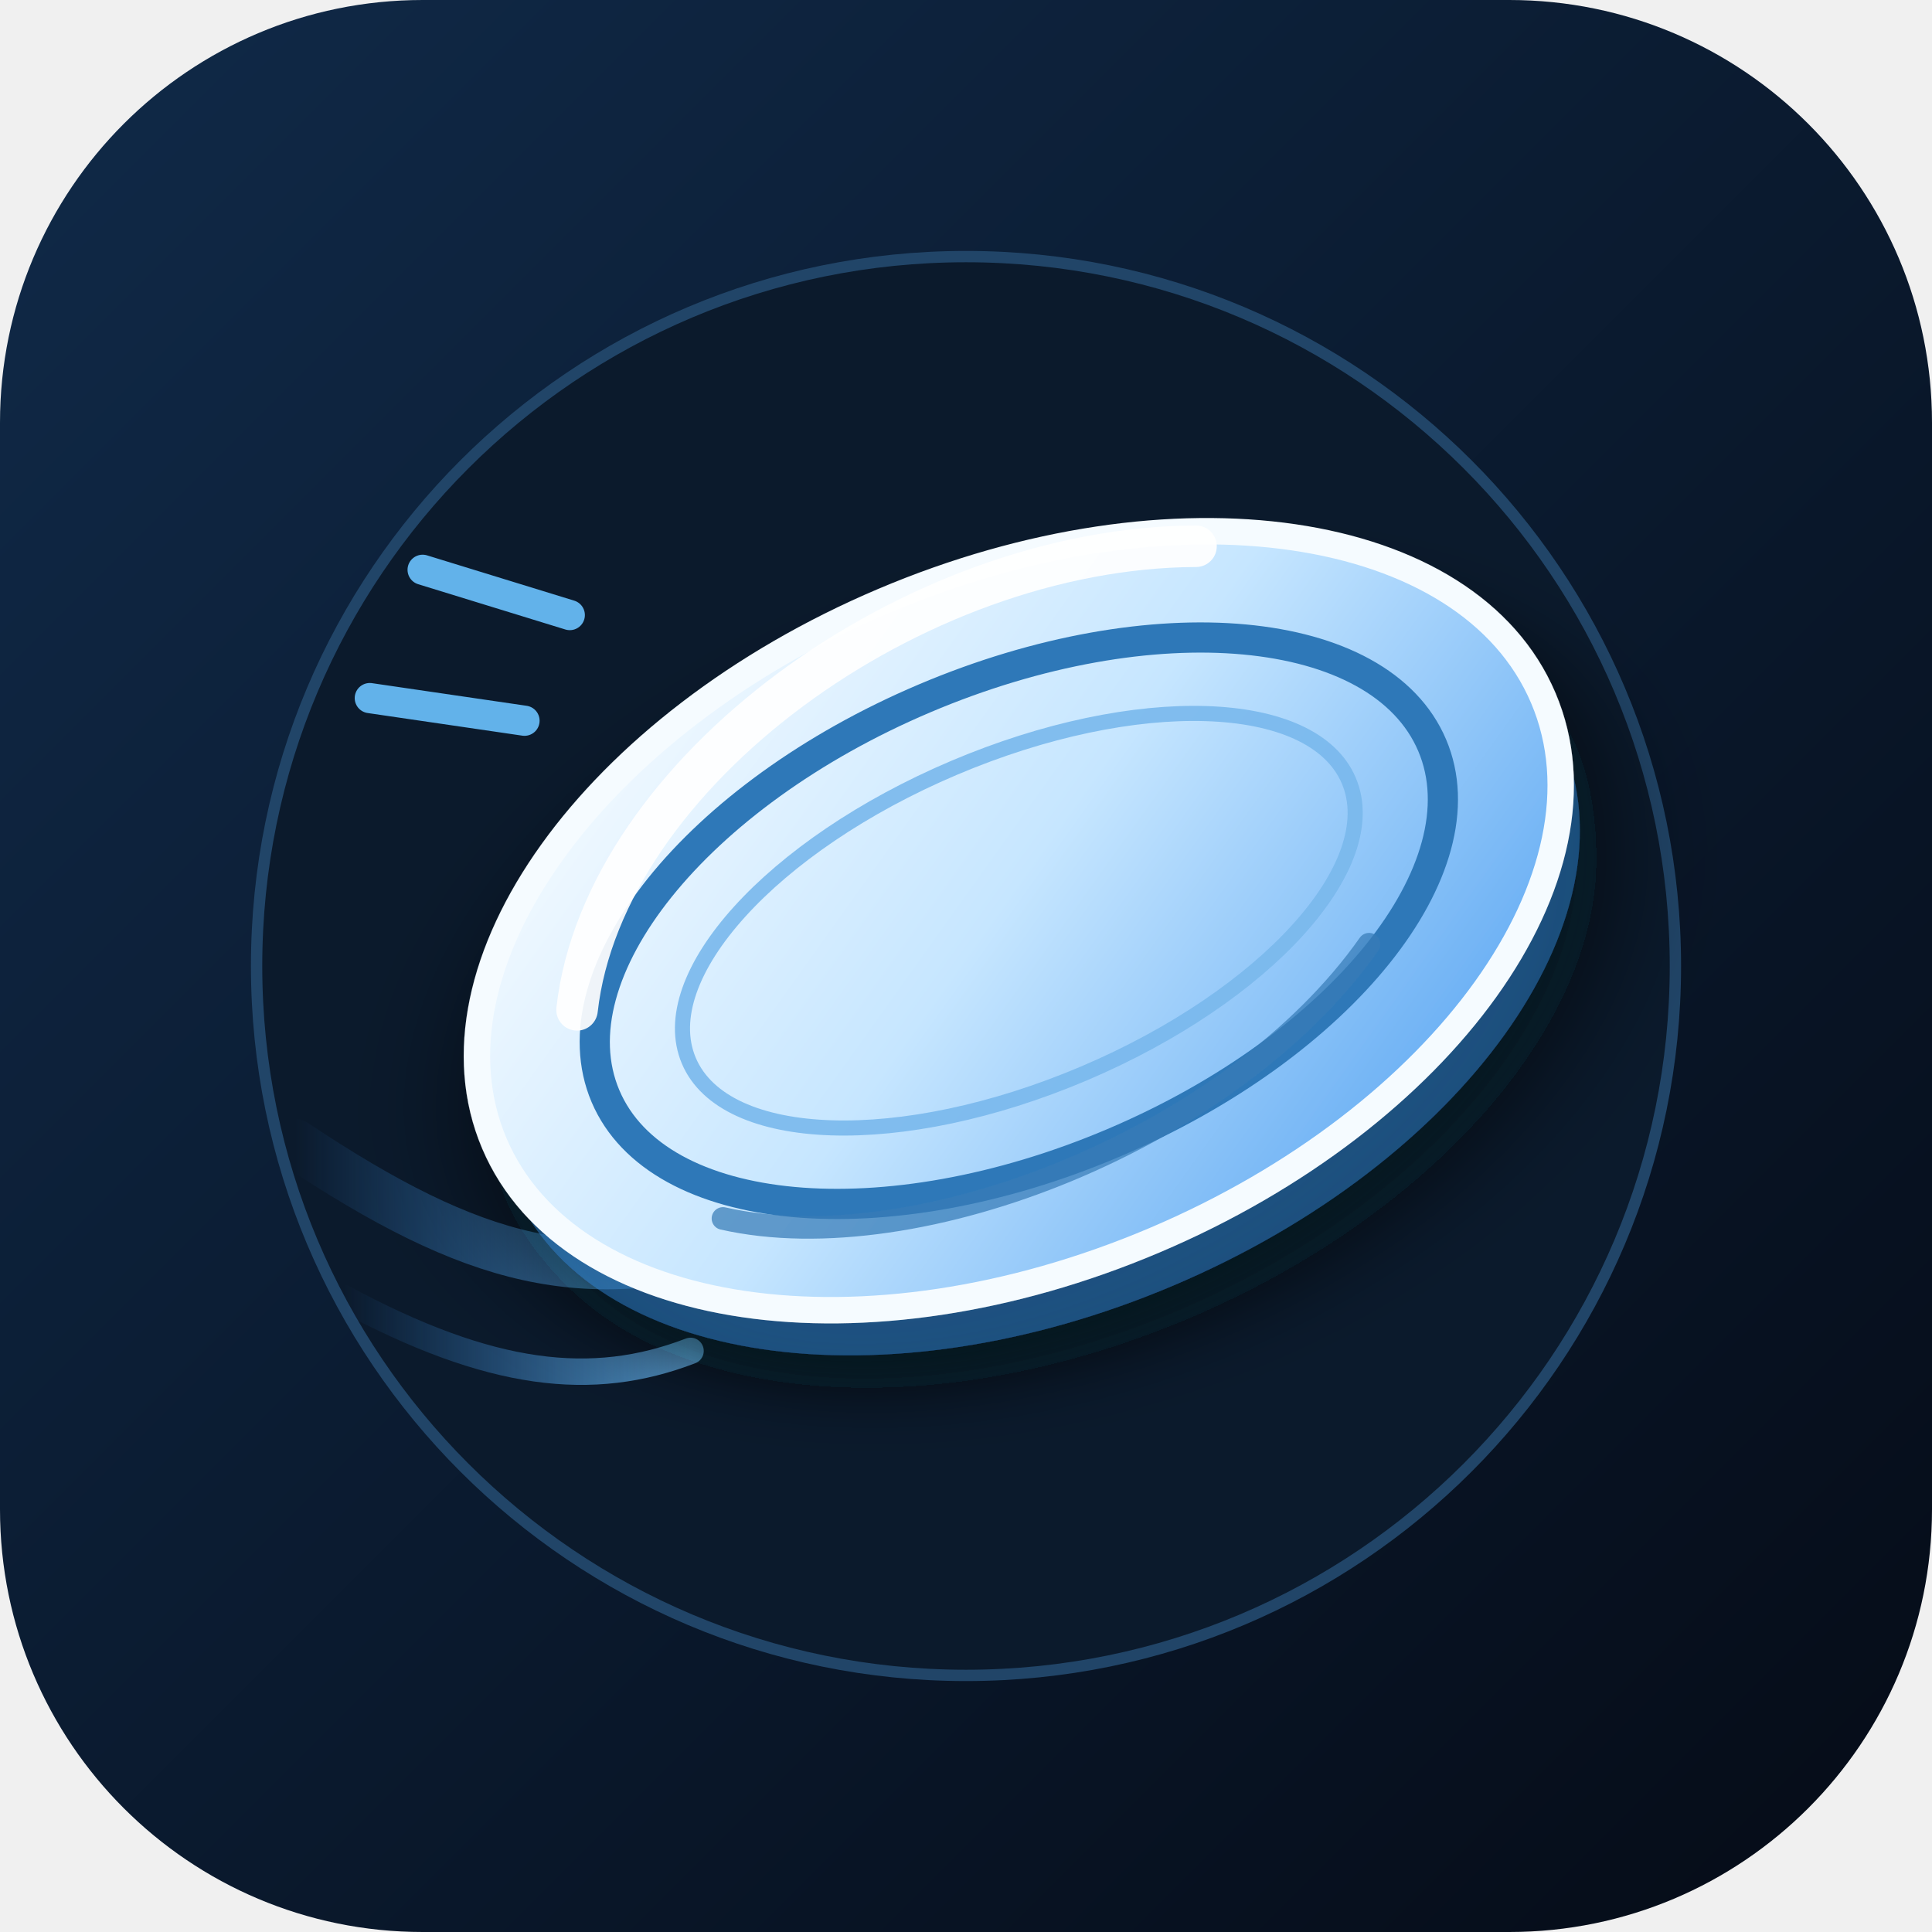
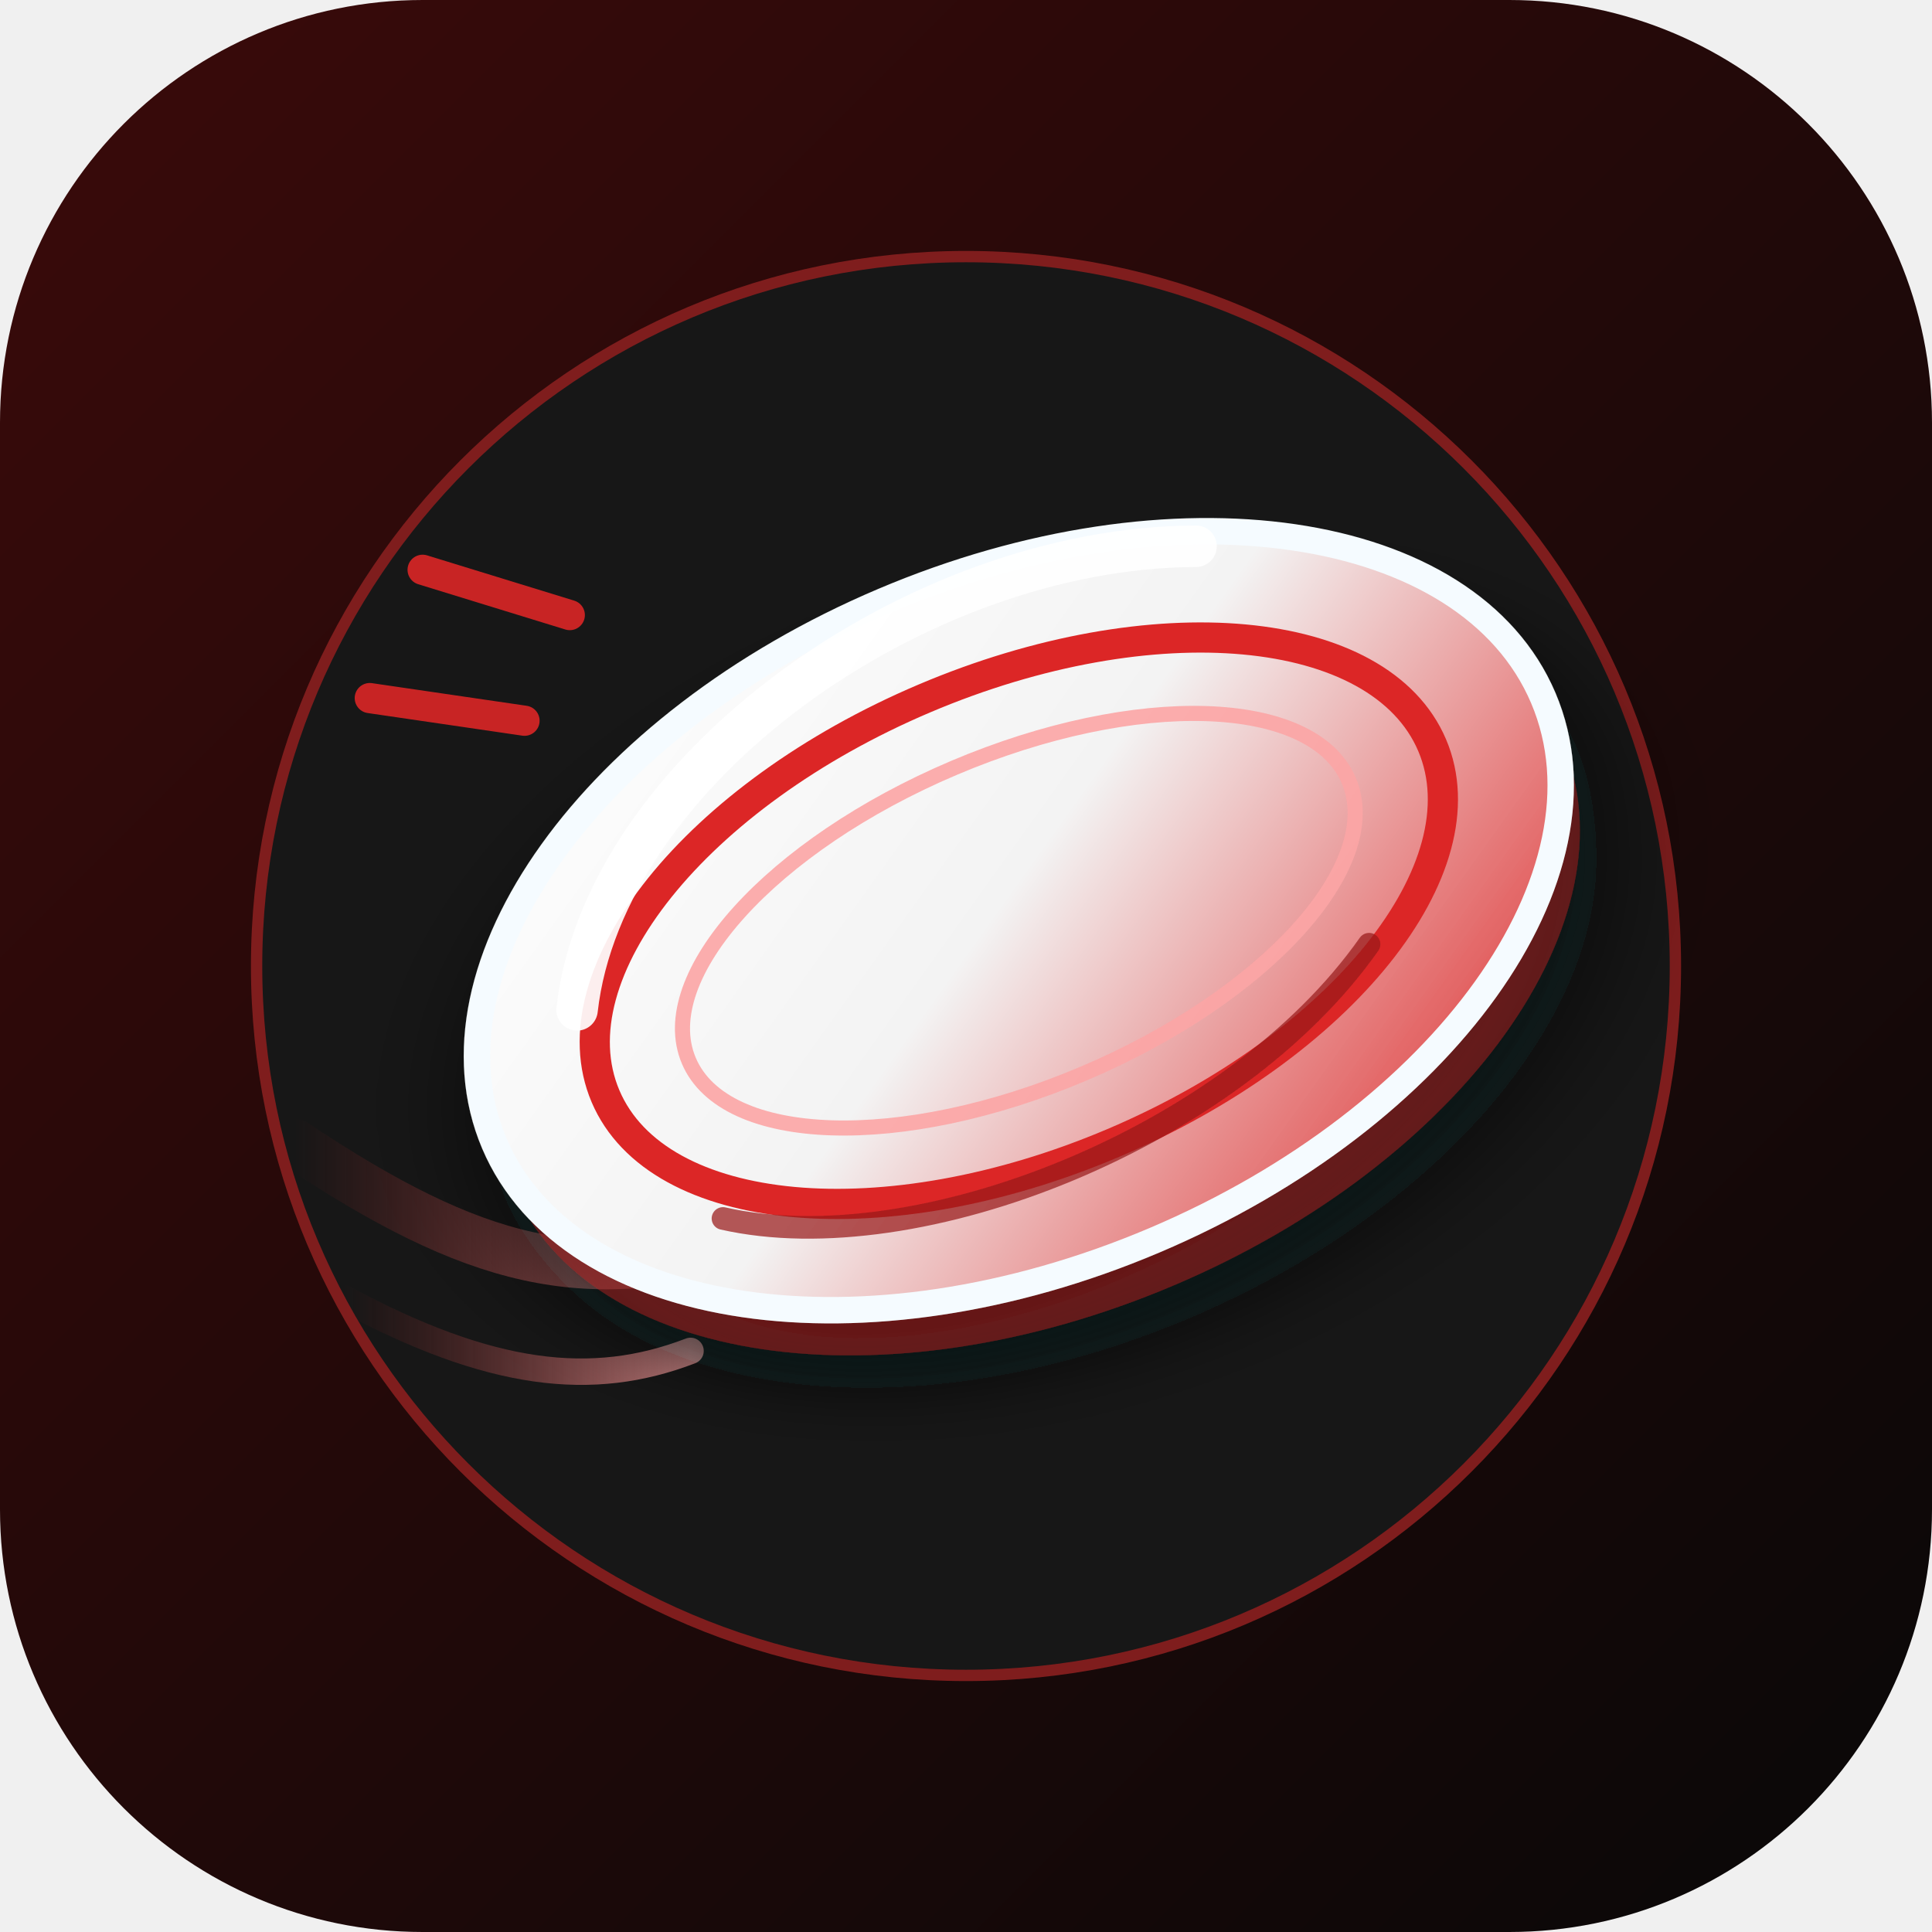
<svg xmlns="http://www.w3.org/2000/svg" viewBox="0 0 512 512">
  <defs>
    <linearGradient id="bg" x1="0" y1="0" x2="1" y2="1">
-       <stop offset="0" stop-color="#102a49" />
-       <stop offset="1" stop-color="#050b16" />
+       <stop offset="0" stop-color="#3b0a0a" />
+       <stop offset="1" stop-color="#080808" />
    </linearGradient>
    <linearGradient id="disc" x1="0" y1="0" x2="1" y2="1">
      <stop offset="0" stop-color="#ffffff" />
-       <stop offset=".48" stop-color="#c6e6ff" />
-       <stop offset="1" stop-color="#4b9df0" />
+       <stop offset=".48" stop-color="#f3f3f3" />
+       <stop offset="1" stop-color="#dc2626" />
    </linearGradient>
    <linearGradient id="trail" x1="0" y1="0" x2="1" y2="0">
-       <stop offset="0" stop-color="#3188df" stop-opacity="0" />
-       <stop offset="1" stop-color="#70c3ff" stop-opacity=".95" />
+       <stop offset="0" stop-color="#991b1b" stop-opacity="0" />
+       <stop offset="1" stop-color="#fca5a5" stop-opacity=".95" />
    </linearGradient>
    <filter id="shadow" x="-30%" y="-30%" width="160%" height="170%">
      <feDropShadow dx="0" dy="15" stdDeviation="13" flood-color="#000814" flood-opacity=".65" />
    </filter>
  </defs>
  <rect width="512" height="512" rx="112" fill="url(#bg)" />
-   <circle cx="256" cy="256" r="188" fill="#0b1a2c" stroke="#214568" stroke-width="3" />
+   <circle cx="256" cy="256" r="188" fill="#171717" stroke="#7f1d1d" stroke-width="3" />
  <path d="M78 303 C126 335 155 342 198 329" fill="none" stroke="url(#trail)" stroke-width="13" stroke-linecap="round" />
  <path d="M91 344 C130 365 157 368 183 358" fill="none" stroke="url(#trail)" stroke-width="7" stroke-linecap="round" opacity=".8" />
  <g transform="rotate(-23 270 244)" filter="url(#shadow)">
-     <ellipse cx="270" cy="244" rx="151" ry="92" fill="#2d75bb" opacity=".48" transform="translate(0 13)" />
+     <ellipse cx="270" cy="244" rx="151" ry="92" fill="#991b1b" opacity=".48" transform="translate(0 13)" />
    <ellipse cx="270" cy="244" rx="151" ry="92" fill="url(#disc)" stroke="#f5fbff" stroke-width="7" />
-     <ellipse cx="270" cy="244" rx="119" ry="64" fill="none" stroke="#2e78b8" stroke-width="8" />
-     <ellipse cx="270" cy="244" rx="95" ry="44" fill="none" stroke="#79b8ec" stroke-width="4" opacity=".9" />
+     <ellipse cx="270" cy="244" rx="119" ry="64" fill="none" stroke="#dc2626" stroke-width="8" />
+     <ellipse cx="270" cy="244" rx="95" ry="44" fill="none" stroke="#fca5a5" stroke-width="4" opacity=".9" />
    <path d="M153 220 C184 165 283 142 352 171" fill="none" stroke="#fff" stroke-width="11" stroke-linecap="round" opacity=".92" />
-     <path d="M167 286 C210 317 300 319 353 286" fill="none" stroke="#367bb7" stroke-width="6" stroke-linecap="round" opacity=".72" />
+     <path d="M167 286 C210 317 300 319 353 286" fill="none" stroke="#991b1b" stroke-width="6" stroke-linecap="round" opacity=".72" />
  </g>
-   <path d="M112 151 L151 163 M98 185 L139 191" fill="none" stroke="#6bc2ff" stroke-width="8" stroke-linecap="round" opacity=".9" />
+   <path d="M112 151 L151 163 M98 185 L139 191" fill="none" stroke="#dc2626" stroke-width="8" stroke-linecap="round" opacity=".9" />
</svg>
